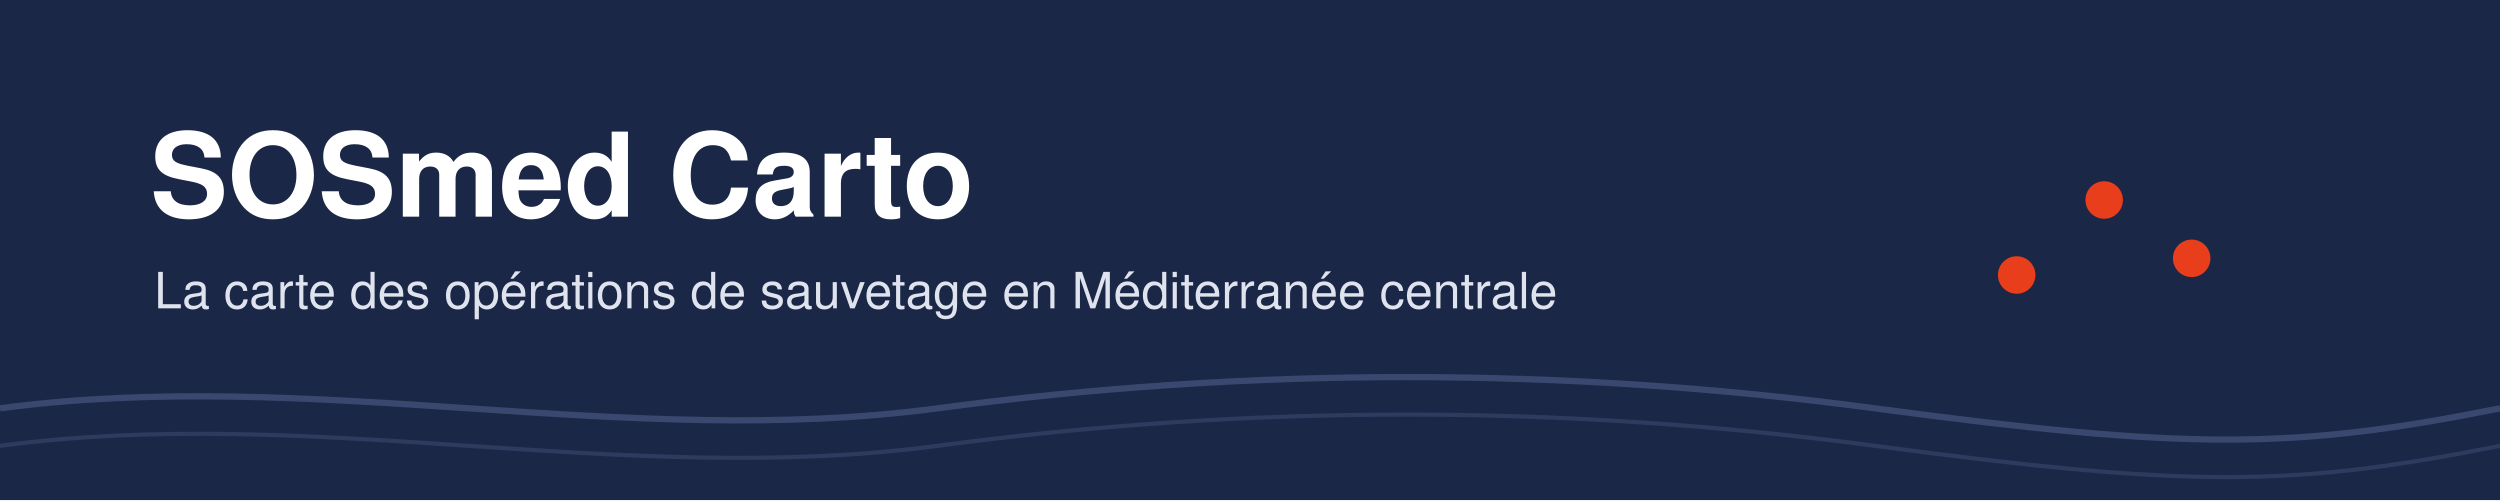
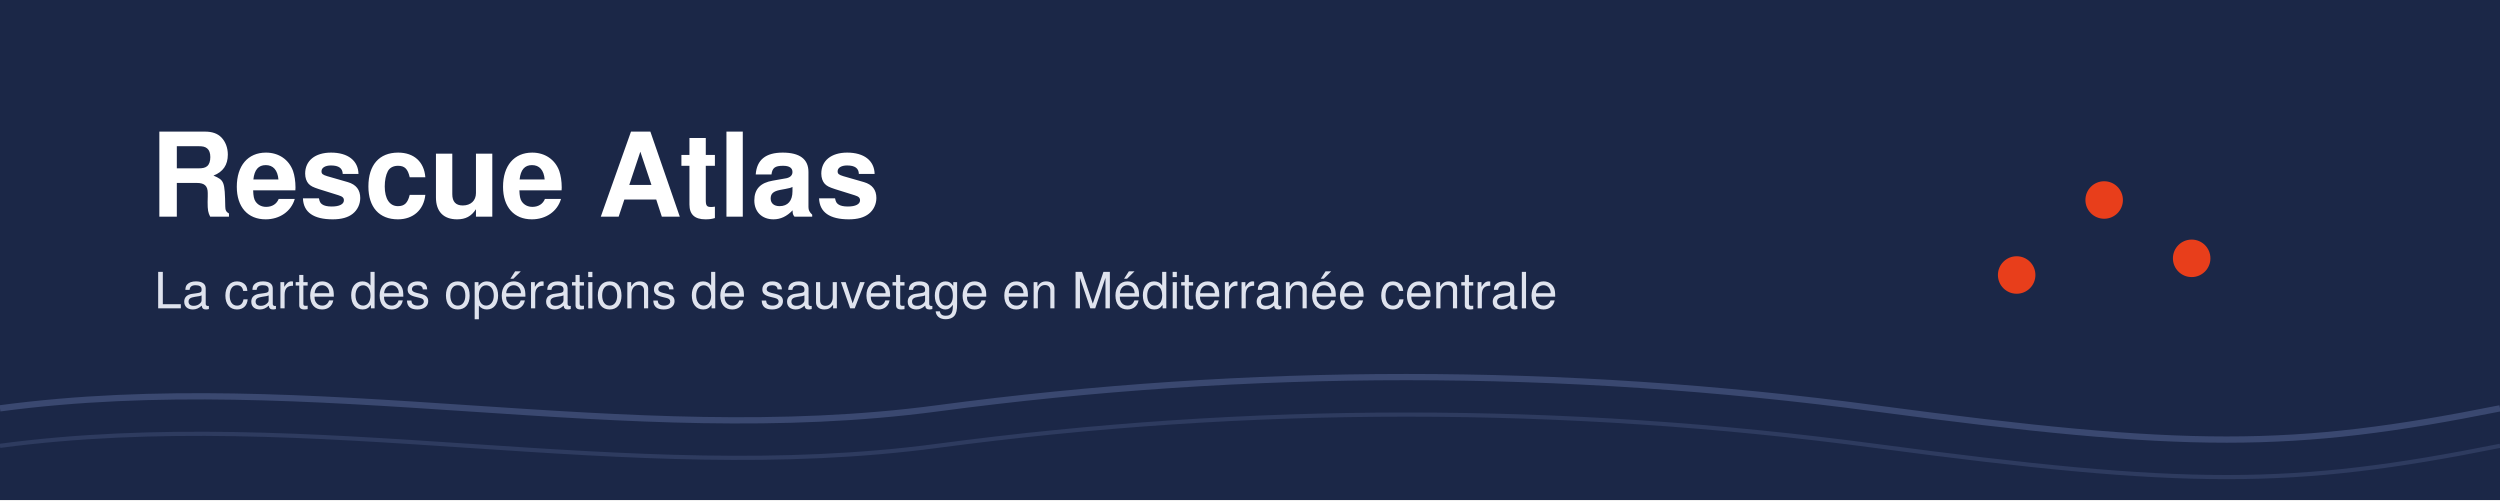
<svg xmlns="http://www.w3.org/2000/svg" width="1200" height="240" viewBox="0 0 1200 240" role="img" aria-labelledby="t d">
  <rect width="1200" height="240" fill="#1B2747" />
  <path d="M0 196 C 150 176, 300 216, 450 196 S 750 176, 900 196 S 1100 216, 1200 196" fill="none" stroke="#3A4870" stroke-width="3" />
  <path d="M0 214 C 150 194, 300 234, 450 214 S 750 194, 900 214 S 1100 234, 1200 214" fill="none" stroke="#3A4870" stroke-width="2" opacity="0.6" />
  <circle cx="1010" cy="96" r="9" fill="#E83E1B" />
  <circle cx="1052" cy="124" r="9" fill="#E83E1B" />
  <circle cx="968" cy="132" r="9" fill="#E83E1B" />
-   <text x="72" y="104" font-family="Raleway, Helvetica, Arial, sans-serif" font-size="56" font-weight="800" fill="#FFFFFF">SOSmed Carto</text>
+   <text x="72" y="104" font-family="Raleway, Helvetica, Arial, sans-serif" font-size="56" font-weight="800" fill="#FFFFFF">Rescue Atlas</text>
  <text x="74" y="148" font-family="Raleway, Helvetica, Arial, sans-serif" font-size="24" font-weight="500" fill="#DFE3EE">La carte des opérations de sauvetage en Méditerranée centrale</text>
</svg>
